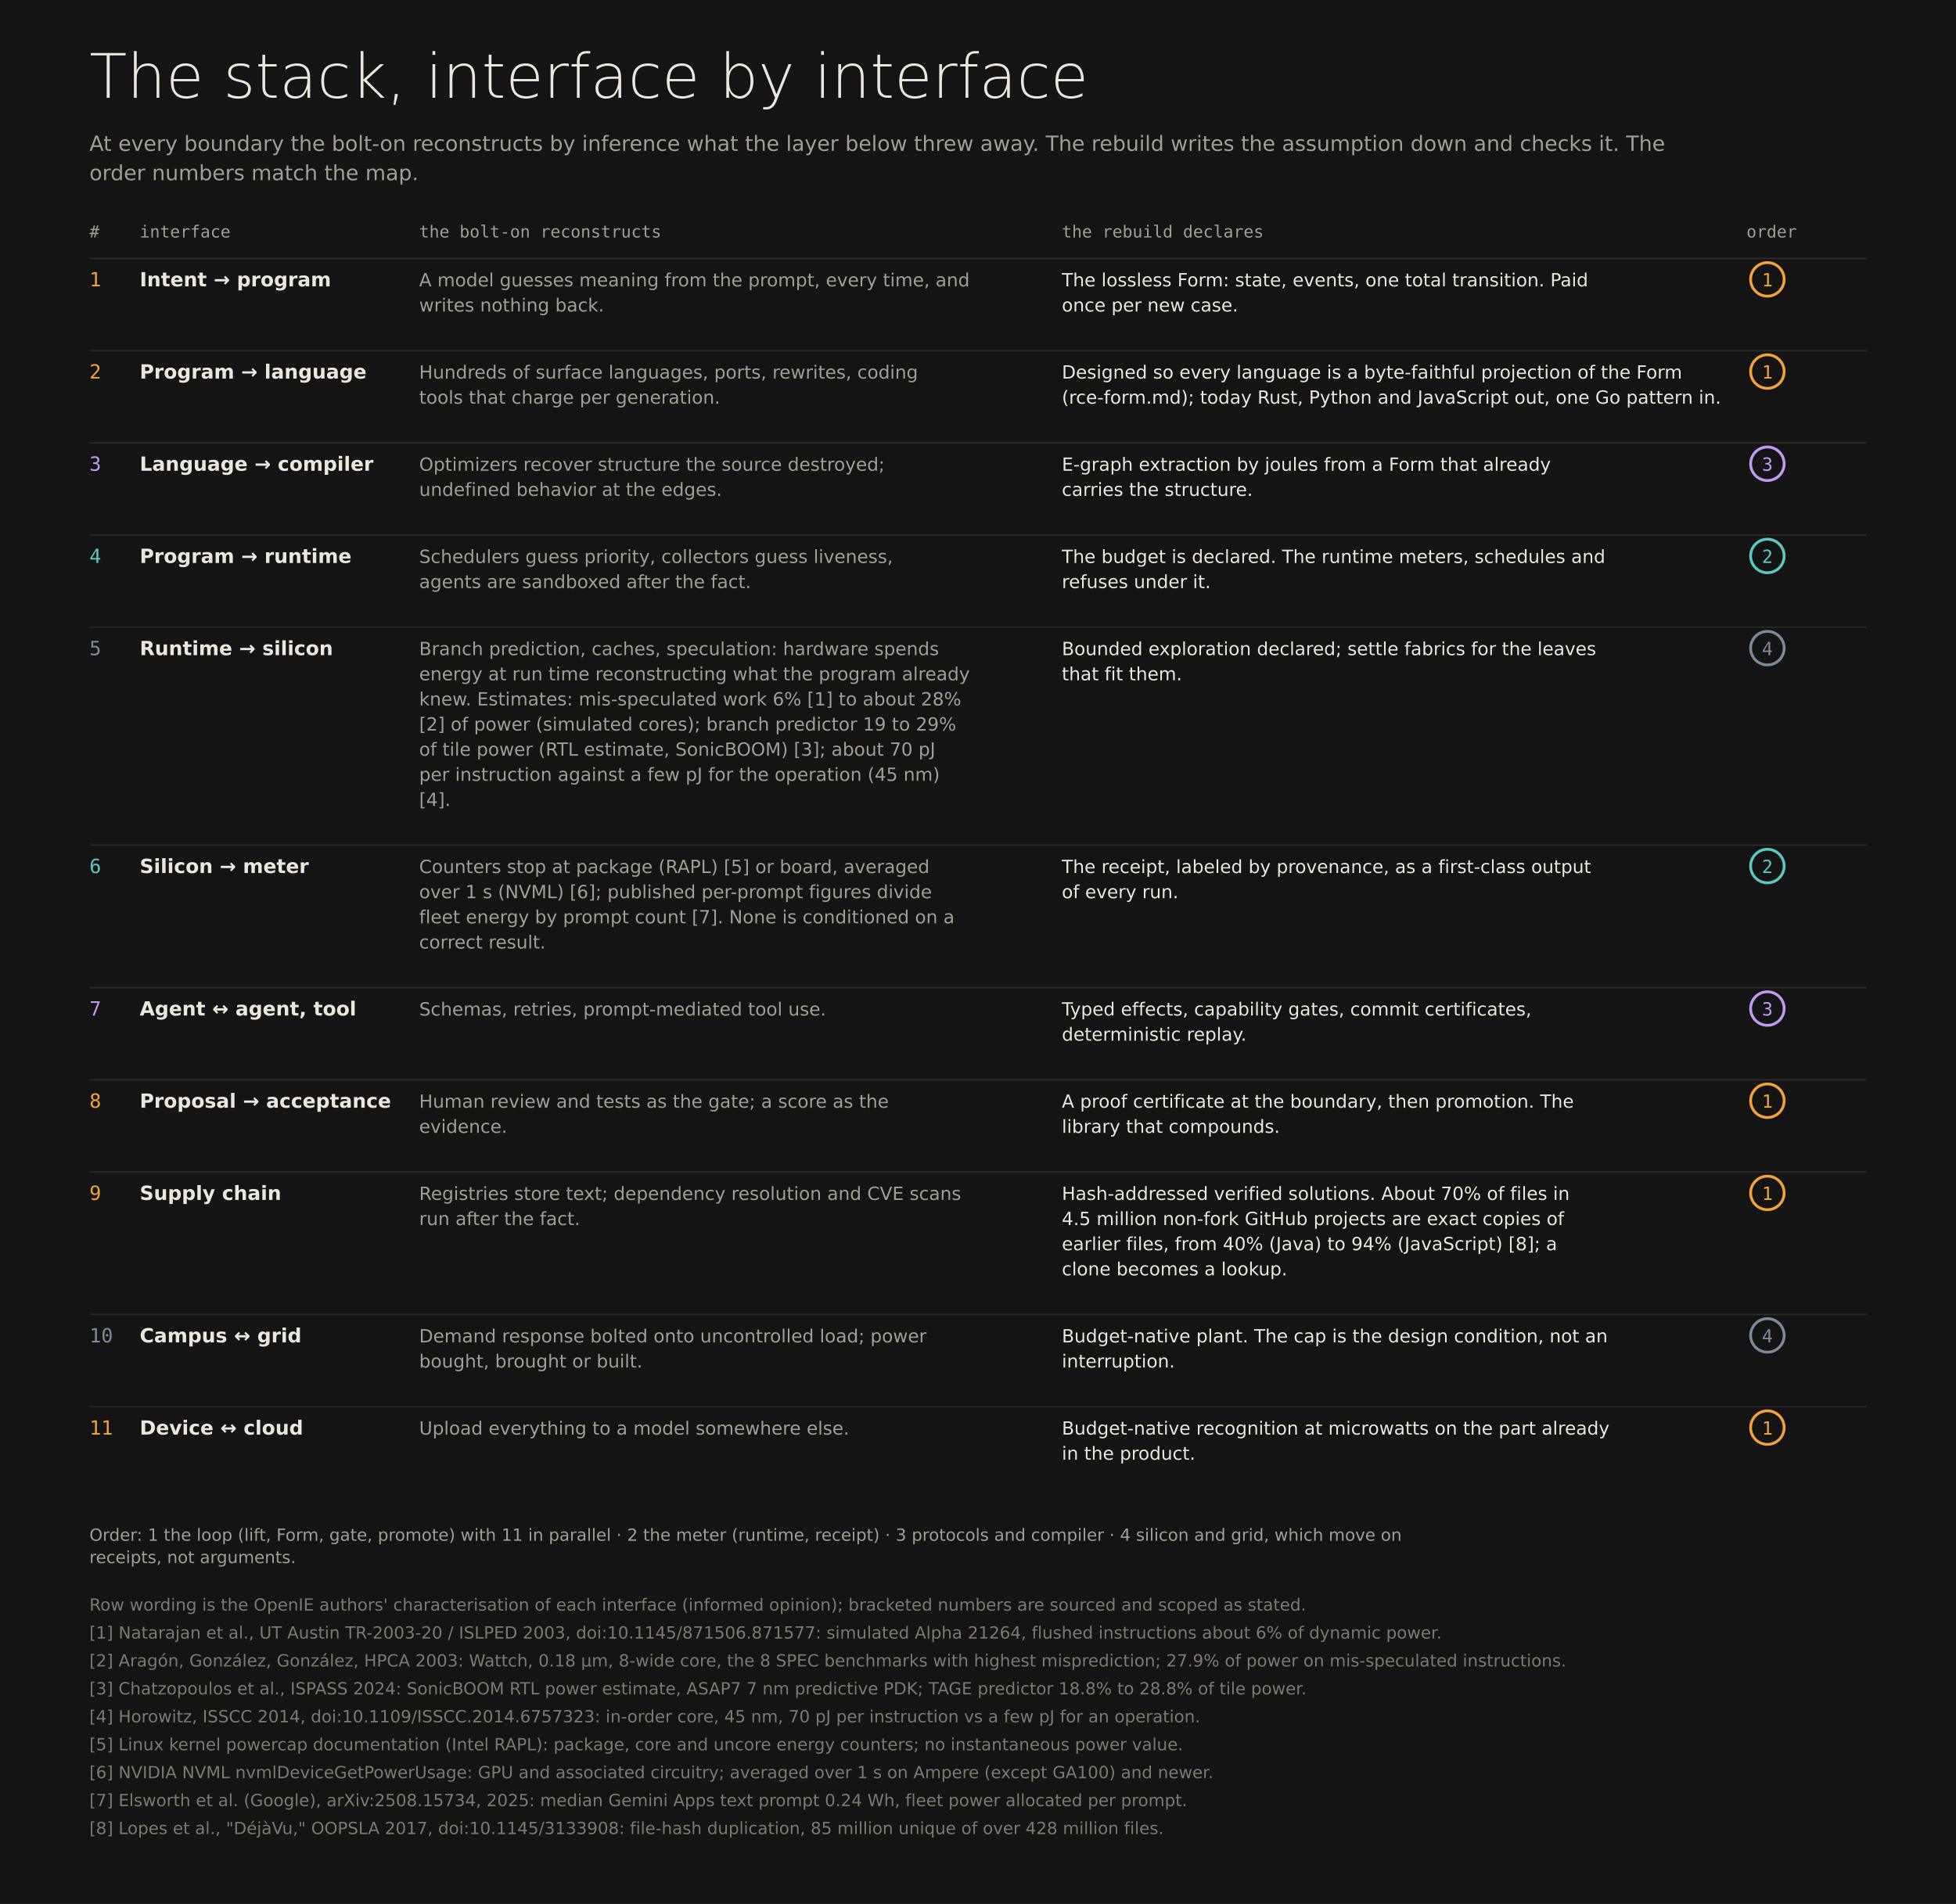
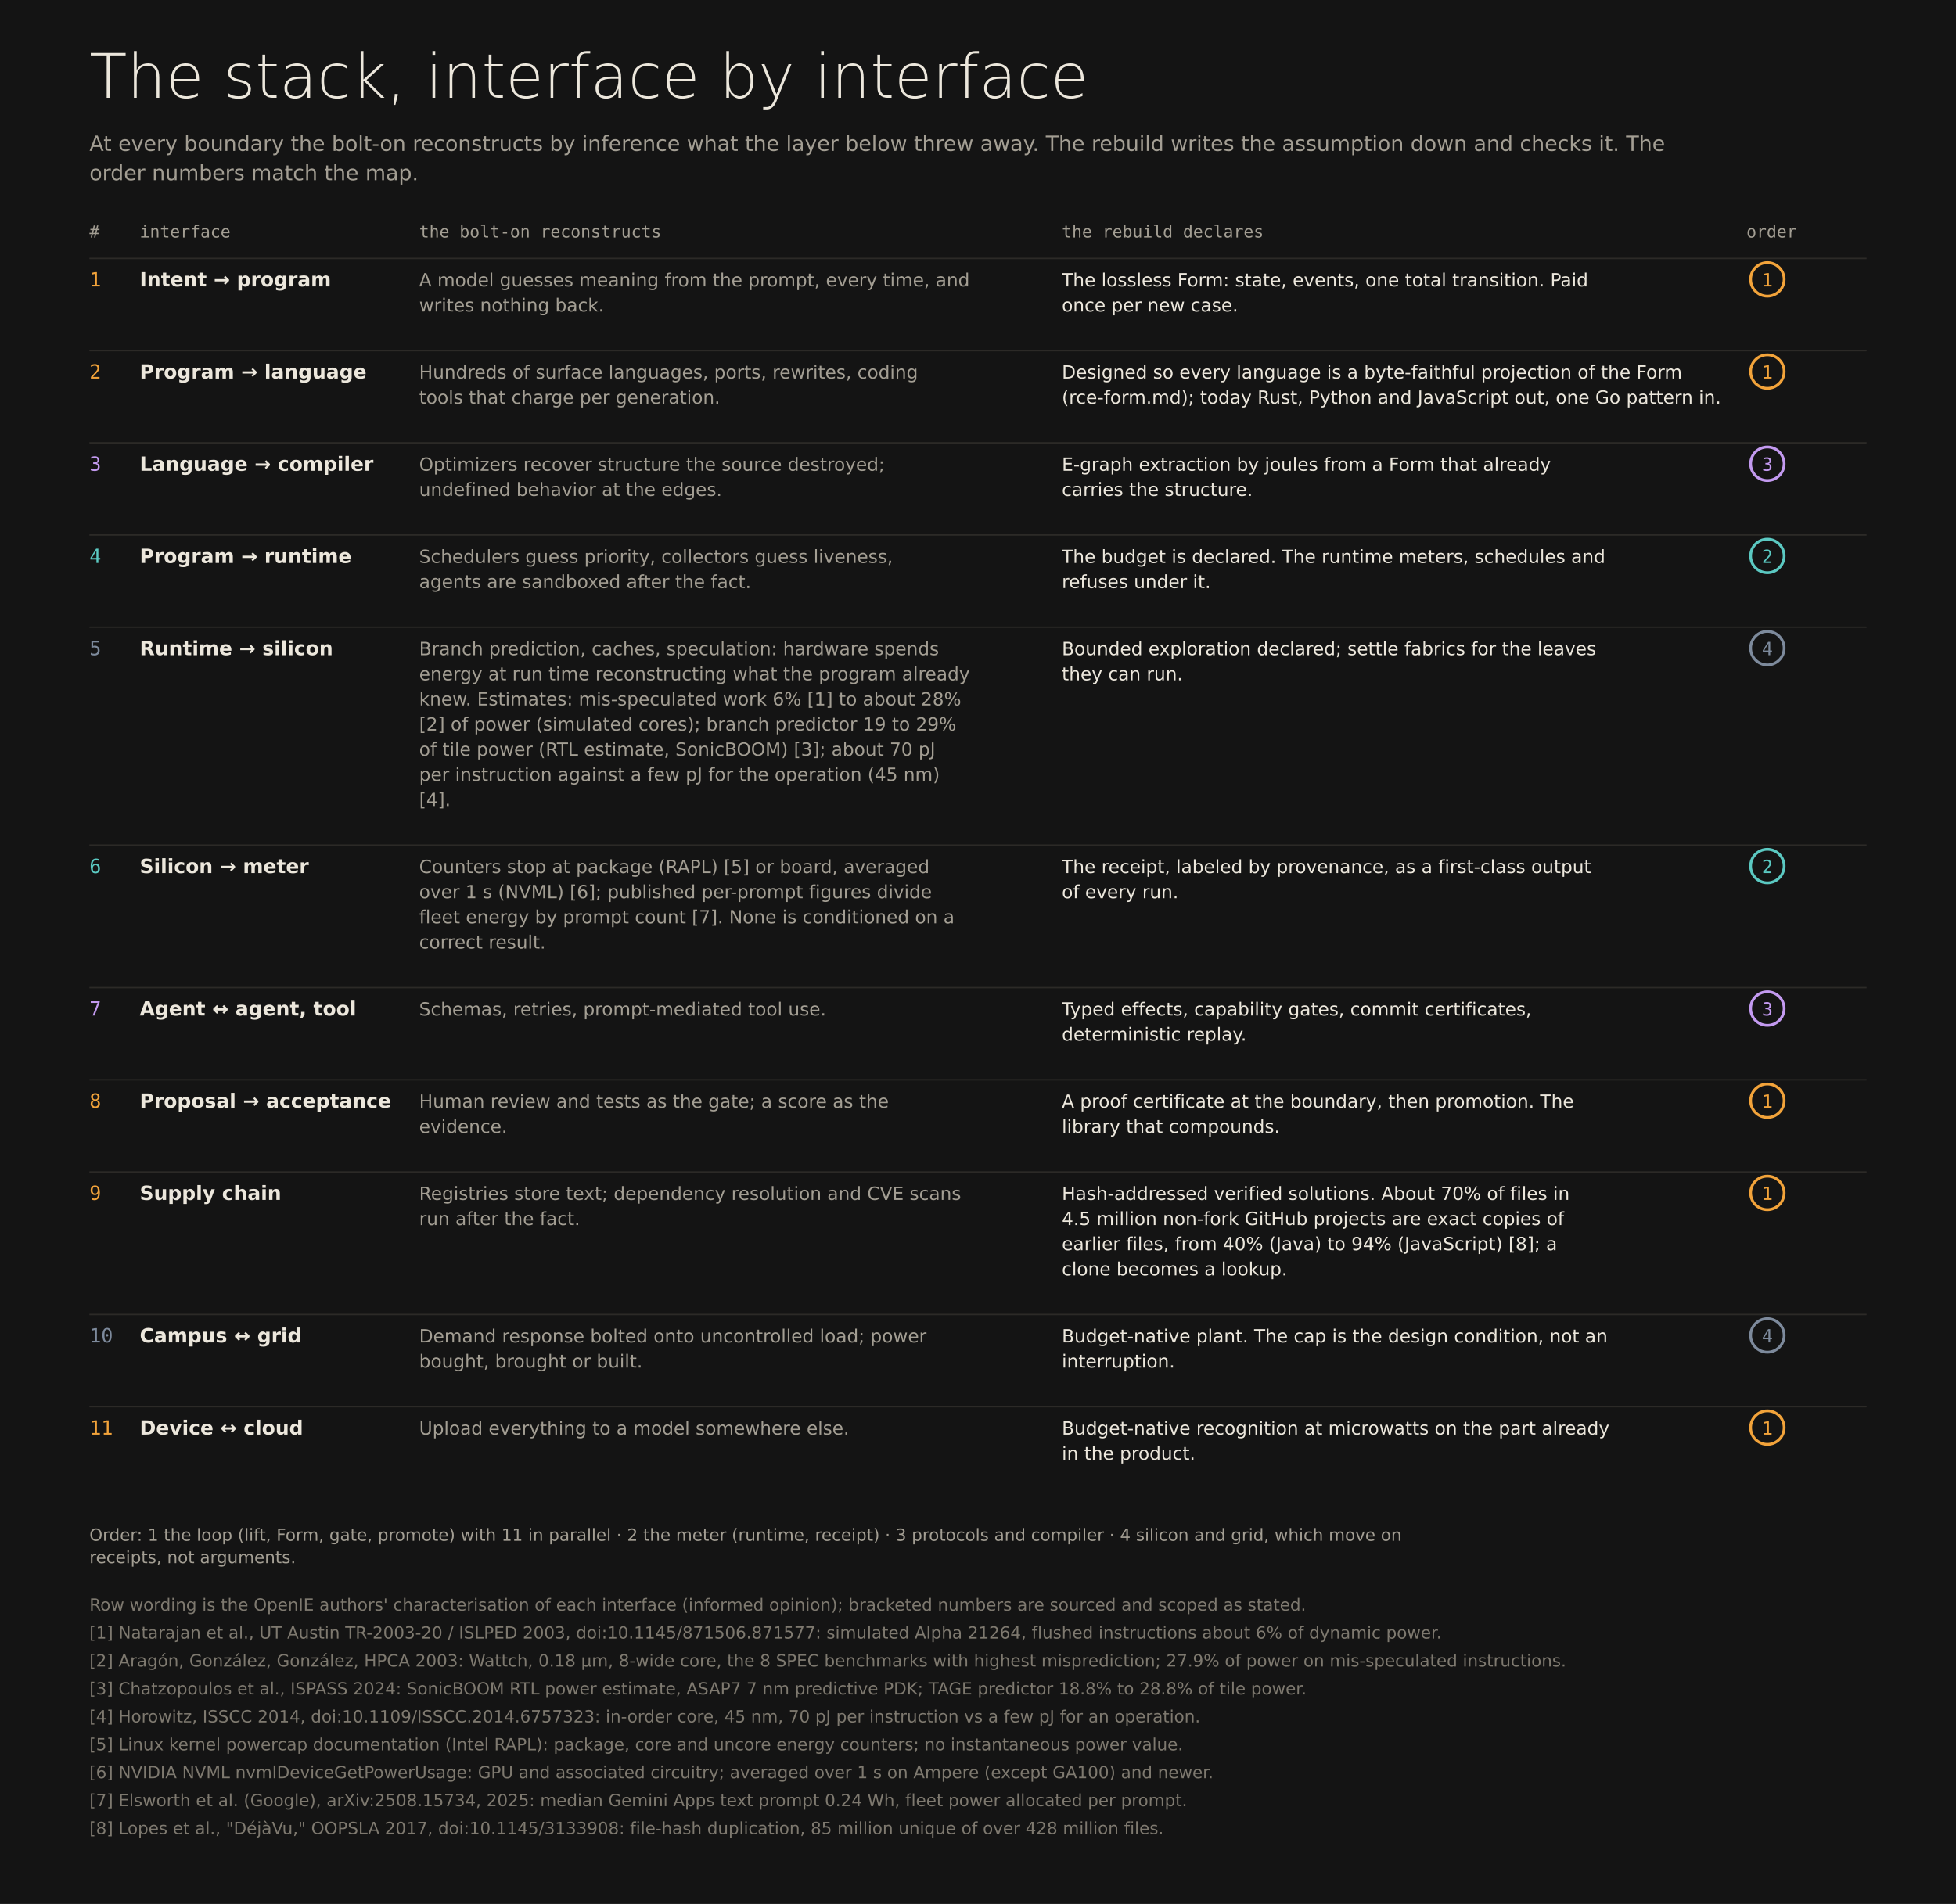
<svg xmlns="http://www.w3.org/2000/svg" width="1400" height="1363" viewBox="0 0 1400 1363" role="img" aria-labelledby="t d">
  <rect width="1400" height="1363" fill="#141414" />
  <text x="64" y="70" font-size="44" fill="#ECE7DC" text-anchor="start" font-weight="300" font-family="IBM Plex Sans, DejaVu Sans, sans-serif">
    <tspan x="64" dy="0">The stack, interface by interface</tspan>
  </text>
  <text x="64" y="108" font-size="15" fill="#A39E93" text-anchor="start" font-weight="normal" font-family="IBM Plex Sans, DejaVu Sans, sans-serif">
    <tspan x="64" dy="0">At every boundary the bolt-on reconstructs by inference what the layer below threw away. The rebuild writes the assumption down and checks it. The</tspan>
    <tspan x="64" dy="21">order numbers match the map.</tspan>
  </text>
  <text x="64" y="170" font-size="12" fill="#A39E93" text-anchor="start" font-weight="normal" font-family="IBM Plex Mono, DejaVu Sans Mono, monospace">
    <tspan x="64" dy="0">#</tspan>
  </text>
  <text x="100" y="170" font-size="12" fill="#A39E93" text-anchor="start" font-weight="normal" font-family="IBM Plex Mono, DejaVu Sans Mono, monospace">
    <tspan x="100" dy="0">interface</tspan>
  </text>
  <text x="300" y="170" font-size="12" fill="#A39E93" text-anchor="start" font-weight="normal" font-family="IBM Plex Mono, DejaVu Sans Mono, monospace">
    <tspan x="300" dy="0">the bolt-on reconstructs</tspan>
  </text>
  <text x="760" y="170" font-size="12" fill="#A39E93" text-anchor="start" font-weight="normal" font-family="IBM Plex Mono, DejaVu Sans Mono, monospace">
    <tspan x="760" dy="0">the rebuild declares</tspan>
  </text>
  <text x="1250" y="170" font-size="12" fill="#A39E93" text-anchor="start" font-weight="normal" font-family="IBM Plex Mono, DejaVu Sans Mono, monospace">
    <tspan x="1250" dy="0">order</tspan>
  </text>
  <line x1="64" y1="185" x2="1336" y2="185" stroke="#2C2A27" />
  <text x="64" y="205" font-size="14" fill="#F2A33A" text-anchor="start" font-weight="normal" font-family="IBM Plex Mono, DejaVu Sans Mono, monospace">
    <tspan x="64" dy="0">1</tspan>
  </text>
  <text x="100" y="205" font-size="14" fill="#ECE7DC" text-anchor="start" font-weight="bold" font-family="IBM Plex Sans, DejaVu Sans, sans-serif">
    <tspan x="100" dy="0">Intent → program</tspan>
  </text>
  <text x="300" y="205" font-size="13" fill="#A39E93" text-anchor="start" font-weight="normal" font-family="IBM Plex Sans, DejaVu Sans, sans-serif">
    <tspan x="300" dy="0">A model guesses meaning from the prompt, every time, and</tspan>
    <tspan x="300" dy="18">writes nothing back.</tspan>
  </text>
  <text x="760" y="205" font-size="13" fill="#ECE7DC" text-anchor="start" font-weight="normal" font-family="IBM Plex Sans, DejaVu Sans, sans-serif">
    <tspan x="760" dy="0">The lossless Form: state, events, one total transition. Paid</tspan>
    <tspan x="760" dy="18">once per new case.</tspan>
  </text>
  <circle cx="1265" cy="200" r="12" fill="none" stroke="#F2A33A" stroke-width="2" />
  <text x="1265" y="205" font-size="13" fill="#F2A33A" text-anchor="middle" font-weight="normal" font-family="IBM Plex Mono, DejaVu Sans Mono, monospace">
    <tspan x="1265" dy="0">1</tspan>
  </text>
  <line x1="64" y1="251" x2="1336" y2="251" stroke="#2C2A27" />
  <text x="64" y="271" font-size="14" fill="#F2A33A" text-anchor="start" font-weight="normal" font-family="IBM Plex Mono, DejaVu Sans Mono, monospace">
    <tspan x="64" dy="0">2</tspan>
  </text>
  <text x="100" y="271" font-size="14" fill="#ECE7DC" text-anchor="start" font-weight="bold" font-family="IBM Plex Sans, DejaVu Sans, sans-serif">
    <tspan x="100" dy="0">Program → language</tspan>
  </text>
  <text x="300" y="271" font-size="13" fill="#A39E93" text-anchor="start" font-weight="normal" font-family="IBM Plex Sans, DejaVu Sans, sans-serif">
    <tspan x="300" dy="0">Hundreds of surface languages, ports, rewrites, coding</tspan>
    <tspan x="300" dy="18">tools that charge per generation.</tspan>
  </text>
  <text x="760" y="271" font-size="13" fill="#ECE7DC" text-anchor="start" font-weight="normal" font-family="IBM Plex Sans, DejaVu Sans, sans-serif">
    <tspan x="760" dy="0">Designed so every language is a byte-faithful projection of the Form</tspan>
    <tspan x="760" dy="18">(rce-form.md); today Rust, Python and JavaScript out, one Go pattern in.</tspan>
  </text>
  <circle cx="1265" cy="266" r="12" fill="none" stroke="#F2A33A" stroke-width="2" />
  <text x="1265" y="271" font-size="13" fill="#F2A33A" text-anchor="middle" font-weight="normal" font-family="IBM Plex Mono, DejaVu Sans Mono, monospace">
    <tspan x="1265" dy="0">1</tspan>
  </text>
  <line x1="64" y1="317" x2="1336" y2="317" stroke="#2C2A27" />
  <text x="64" y="337" font-size="14" fill="#C39AF0" text-anchor="start" font-weight="normal" font-family="IBM Plex Mono, DejaVu Sans Mono, monospace">
    <tspan x="64" dy="0">3</tspan>
  </text>
  <text x="100" y="337" font-size="14" fill="#ECE7DC" text-anchor="start" font-weight="bold" font-family="IBM Plex Sans, DejaVu Sans, sans-serif">
    <tspan x="100" dy="0">Language → compiler</tspan>
  </text>
  <text x="300" y="337" font-size="13" fill="#A39E93" text-anchor="start" font-weight="normal" font-family="IBM Plex Sans, DejaVu Sans, sans-serif">
    <tspan x="300" dy="0">Optimizers recover structure the source destroyed;</tspan>
    <tspan x="300" dy="18">undefined behavior at the edges.</tspan>
  </text>
  <text x="760" y="337" font-size="13" fill="#ECE7DC" text-anchor="start" font-weight="normal" font-family="IBM Plex Sans, DejaVu Sans, sans-serif">
    <tspan x="760" dy="0">E-graph extraction by joules from a Form that already</tspan>
    <tspan x="760" dy="18">carries the structure.</tspan>
  </text>
  <circle cx="1265" cy="332" r="12" fill="none" stroke="#C39AF0" stroke-width="2" />
  <text x="1265" y="337" font-size="13" fill="#C39AF0" text-anchor="middle" font-weight="normal" font-family="IBM Plex Mono, DejaVu Sans Mono, monospace">
    <tspan x="1265" dy="0">3</tspan>
  </text>
  <line x1="64" y1="383" x2="1336" y2="383" stroke="#2C2A27" />
  <text x="64" y="403" font-size="14" fill="#5BC9C2" text-anchor="start" font-weight="normal" font-family="IBM Plex Mono, DejaVu Sans Mono, monospace">
    <tspan x="64" dy="0">4</tspan>
  </text>
  <text x="100" y="403" font-size="14" fill="#ECE7DC" text-anchor="start" font-weight="bold" font-family="IBM Plex Sans, DejaVu Sans, sans-serif">
    <tspan x="100" dy="0">Program → runtime</tspan>
  </text>
  <text x="300" y="403" font-size="13" fill="#A39E93" text-anchor="start" font-weight="normal" font-family="IBM Plex Sans, DejaVu Sans, sans-serif">
    <tspan x="300" dy="0">Schedulers guess priority, collectors guess liveness,</tspan>
    <tspan x="300" dy="18">agents are sandboxed after the fact.</tspan>
  </text>
  <text x="760" y="403" font-size="13" fill="#ECE7DC" text-anchor="start" font-weight="normal" font-family="IBM Plex Sans, DejaVu Sans, sans-serif">
    <tspan x="760" dy="0">The budget is declared. The runtime meters, schedules and</tspan>
    <tspan x="760" dy="18">refuses under it.</tspan>
  </text>
  <circle cx="1265" cy="398" r="12" fill="none" stroke="#5BC9C2" stroke-width="2" />
  <text x="1265" y="403" font-size="13" fill="#5BC9C2" text-anchor="middle" font-weight="normal" font-family="IBM Plex Mono, DejaVu Sans Mono, monospace">
    <tspan x="1265" dy="0">2</tspan>
  </text>
  <line x1="64" y1="449" x2="1336" y2="449" stroke="#2C2A27" />
  <text x="64" y="469" font-size="14" fill="#7D8A9C" text-anchor="start" font-weight="normal" font-family="IBM Plex Mono, DejaVu Sans Mono, monospace">
    <tspan x="64" dy="0">5</tspan>
  </text>
  <text x="100" y="469" font-size="14" fill="#ECE7DC" text-anchor="start" font-weight="bold" font-family="IBM Plex Sans, DejaVu Sans, sans-serif">
    <tspan x="100" dy="0">Runtime → silicon</tspan>
  </text>
  <text x="300" y="469" font-size="13" fill="#A39E93" text-anchor="start" font-weight="normal" font-family="IBM Plex Sans, DejaVu Sans, sans-serif">
    <tspan x="300" dy="0">Branch prediction, caches, speculation: hardware spends</tspan>
    <tspan x="300" dy="18">energy at run time reconstructing what the program already</tspan>
    <tspan x="300" dy="18">knew. Estimates: mis-speculated work 6% [1] to about 28%</tspan>
    <tspan x="300" dy="18">[2] of power (simulated cores); branch predictor 19 to 29%</tspan>
    <tspan x="300" dy="18">of tile power (RTL estimate, SonicBOOM) [3]; about 70 pJ</tspan>
    <tspan x="300" dy="18">per instruction against a few pJ for the operation (45 nm)</tspan>
    <tspan x="300" dy="18">[4].</tspan>
  </text>
  <text x="760" y="469" font-size="13" fill="#ECE7DC" text-anchor="start" font-weight="normal" font-family="IBM Plex Sans, DejaVu Sans, sans-serif">
    <tspan x="760" dy="0">Bounded exploration declared; settle fabrics for the leaves</tspan>
-     <tspan x="760" dy="18">that fit them.</tspan>
+     <tspan x="760" dy="18">they can run.</tspan>
  </text>
  <circle cx="1265" cy="464" r="12" fill="none" stroke="#7D8A9C" stroke-width="2" />
  <text x="1265" y="469" font-size="13" fill="#7D8A9C" text-anchor="middle" font-weight="normal" font-family="IBM Plex Mono, DejaVu Sans Mono, monospace">
    <tspan x="1265" dy="0">4</tspan>
  </text>
  <line x1="64" y1="605" x2="1336" y2="605" stroke="#2C2A27" />
  <text x="64" y="625" font-size="14" fill="#5BC9C2" text-anchor="start" font-weight="normal" font-family="IBM Plex Mono, DejaVu Sans Mono, monospace">
    <tspan x="64" dy="0">6</tspan>
  </text>
  <text x="100" y="625" font-size="14" fill="#ECE7DC" text-anchor="start" font-weight="bold" font-family="IBM Plex Sans, DejaVu Sans, sans-serif">
    <tspan x="100" dy="0">Silicon → meter</tspan>
  </text>
  <text x="300" y="625" font-size="13" fill="#A39E93" text-anchor="start" font-weight="normal" font-family="IBM Plex Sans, DejaVu Sans, sans-serif">
    <tspan x="300" dy="0">Counters stop at package (RAPL) [5] or board, averaged</tspan>
    <tspan x="300" dy="18">over 1 s (NVML) [6]; published per-prompt figures divide</tspan>
    <tspan x="300" dy="18">fleet energy by prompt count [7]. None is conditioned on a</tspan>
    <tspan x="300" dy="18">correct result.</tspan>
  </text>
  <text x="760" y="625" font-size="13" fill="#ECE7DC" text-anchor="start" font-weight="normal" font-family="IBM Plex Sans, DejaVu Sans, sans-serif">
    <tspan x="760" dy="0">The receipt, labeled by provenance, as a first-class output</tspan>
    <tspan x="760" dy="18">of every run.</tspan>
  </text>
  <circle cx="1265" cy="620" r="12" fill="none" stroke="#5BC9C2" stroke-width="2" />
  <text x="1265" y="625" font-size="13" fill="#5BC9C2" text-anchor="middle" font-weight="normal" font-family="IBM Plex Mono, DejaVu Sans Mono, monospace">
    <tspan x="1265" dy="0">2</tspan>
  </text>
  <line x1="64" y1="707" x2="1336" y2="707" stroke="#2C2A27" />
  <text x="64" y="727" font-size="14" fill="#C39AF0" text-anchor="start" font-weight="normal" font-family="IBM Plex Mono, DejaVu Sans Mono, monospace">
    <tspan x="64" dy="0">7</tspan>
  </text>
  <text x="100" y="727" font-size="14" fill="#ECE7DC" text-anchor="start" font-weight="bold" font-family="IBM Plex Sans, DejaVu Sans, sans-serif">
    <tspan x="100" dy="0">Agent ↔ agent, tool</tspan>
  </text>
  <text x="300" y="727" font-size="13" fill="#A39E93" text-anchor="start" font-weight="normal" font-family="IBM Plex Sans, DejaVu Sans, sans-serif">
    <tspan x="300" dy="0">Schemas, retries, prompt-mediated tool use.</tspan>
  </text>
  <text x="760" y="727" font-size="13" fill="#ECE7DC" text-anchor="start" font-weight="normal" font-family="IBM Plex Sans, DejaVu Sans, sans-serif">
    <tspan x="760" dy="0">Typed effects, capability gates, commit certificates,</tspan>
    <tspan x="760" dy="18">deterministic replay.</tspan>
  </text>
  <circle cx="1265" cy="722" r="12" fill="none" stroke="#C39AF0" stroke-width="2" />
  <text x="1265" y="727" font-size="13" fill="#C39AF0" text-anchor="middle" font-weight="normal" font-family="IBM Plex Mono, DejaVu Sans Mono, monospace">
    <tspan x="1265" dy="0">3</tspan>
  </text>
  <line x1="64" y1="773" x2="1336" y2="773" stroke="#2C2A27" />
  <text x="64" y="793" font-size="14" fill="#F2A33A" text-anchor="start" font-weight="normal" font-family="IBM Plex Mono, DejaVu Sans Mono, monospace">
    <tspan x="64" dy="0">8</tspan>
  </text>
  <text x="100" y="793" font-size="14" fill="#ECE7DC" text-anchor="start" font-weight="bold" font-family="IBM Plex Sans, DejaVu Sans, sans-serif">
    <tspan x="100" dy="0">Proposal → acceptance</tspan>
  </text>
  <text x="300" y="793" font-size="13" fill="#A39E93" text-anchor="start" font-weight="normal" font-family="IBM Plex Sans, DejaVu Sans, sans-serif">
    <tspan x="300" dy="0">Human review and tests as the gate; a score as the</tspan>
    <tspan x="300" dy="18">evidence.</tspan>
  </text>
  <text x="760" y="793" font-size="13" fill="#ECE7DC" text-anchor="start" font-weight="normal" font-family="IBM Plex Sans, DejaVu Sans, sans-serif">
    <tspan x="760" dy="0">A proof certificate at the boundary, then promotion. The</tspan>
    <tspan x="760" dy="18">library that compounds.</tspan>
  </text>
  <circle cx="1265" cy="788" r="12" fill="none" stroke="#F2A33A" stroke-width="2" />
  <text x="1265" y="793" font-size="13" fill="#F2A33A" text-anchor="middle" font-weight="normal" font-family="IBM Plex Mono, DejaVu Sans Mono, monospace">
    <tspan x="1265" dy="0">1</tspan>
  </text>
  <line x1="64" y1="839" x2="1336" y2="839" stroke="#2C2A27" />
  <text x="64" y="859" font-size="14" fill="#F2A33A" text-anchor="start" font-weight="normal" font-family="IBM Plex Mono, DejaVu Sans Mono, monospace">
    <tspan x="64" dy="0">9</tspan>
  </text>
  <text x="100" y="859" font-size="14" fill="#ECE7DC" text-anchor="start" font-weight="bold" font-family="IBM Plex Sans, DejaVu Sans, sans-serif">
    <tspan x="100" dy="0">Supply chain</tspan>
  </text>
  <text x="300" y="859" font-size="13" fill="#A39E93" text-anchor="start" font-weight="normal" font-family="IBM Plex Sans, DejaVu Sans, sans-serif">
    <tspan x="300" dy="0">Registries store text; dependency resolution and CVE scans</tspan>
    <tspan x="300" dy="18">run after the fact.</tspan>
  </text>
  <text x="760" y="859" font-size="13" fill="#ECE7DC" text-anchor="start" font-weight="normal" font-family="IBM Plex Sans, DejaVu Sans, sans-serif">
    <tspan x="760" dy="0">Hash-addressed verified solutions. About 70% of files in</tspan>
    <tspan x="760" dy="18">4.5 million non-fork GitHub projects are exact copies of</tspan>
    <tspan x="760" dy="18">earlier files, from 40% (Java) to 94% (JavaScript) [8]; a</tspan>
    <tspan x="760" dy="18">clone becomes a lookup.</tspan>
  </text>
  <circle cx="1265" cy="854" r="12" fill="none" stroke="#F2A33A" stroke-width="2" />
  <text x="1265" y="859" font-size="13" fill="#F2A33A" text-anchor="middle" font-weight="normal" font-family="IBM Plex Mono, DejaVu Sans Mono, monospace">
    <tspan x="1265" dy="0">1</tspan>
  </text>
  <line x1="64" y1="941" x2="1336" y2="941" stroke="#2C2A27" />
  <text x="64" y="961" font-size="14" fill="#7D8A9C" text-anchor="start" font-weight="normal" font-family="IBM Plex Mono, DejaVu Sans Mono, monospace">
    <tspan x="64" dy="0">10</tspan>
  </text>
  <text x="100" y="961" font-size="14" fill="#ECE7DC" text-anchor="start" font-weight="bold" font-family="IBM Plex Sans, DejaVu Sans, sans-serif">
    <tspan x="100" dy="0">Campus ↔ grid</tspan>
  </text>
  <text x="300" y="961" font-size="13" fill="#A39E93" text-anchor="start" font-weight="normal" font-family="IBM Plex Sans, DejaVu Sans, sans-serif">
    <tspan x="300" dy="0">Demand response bolted onto uncontrolled load; power</tspan>
    <tspan x="300" dy="18">bought, brought or built.</tspan>
  </text>
  <text x="760" y="961" font-size="13" fill="#ECE7DC" text-anchor="start" font-weight="normal" font-family="IBM Plex Sans, DejaVu Sans, sans-serif">
    <tspan x="760" dy="0">Budget-native plant. The cap is the design condition, not an</tspan>
    <tspan x="760" dy="18">interruption.</tspan>
  </text>
  <circle cx="1265" cy="956" r="12" fill="none" stroke="#7D8A9C" stroke-width="2" />
  <text x="1265" y="961" font-size="13" fill="#7D8A9C" text-anchor="middle" font-weight="normal" font-family="IBM Plex Mono, DejaVu Sans Mono, monospace">
    <tspan x="1265" dy="0">4</tspan>
  </text>
  <line x1="64" y1="1007" x2="1336" y2="1007" stroke="#2C2A27" />
  <text x="64" y="1027" font-size="14" fill="#F2A33A" text-anchor="start" font-weight="normal" font-family="IBM Plex Mono, DejaVu Sans Mono, monospace">
    <tspan x="64" dy="0">11</tspan>
  </text>
  <text x="100" y="1027" font-size="14" fill="#ECE7DC" text-anchor="start" font-weight="bold" font-family="IBM Plex Sans, DejaVu Sans, sans-serif">
    <tspan x="100" dy="0">Device ↔ cloud</tspan>
  </text>
  <text x="300" y="1027" font-size="13" fill="#A39E93" text-anchor="start" font-weight="normal" font-family="IBM Plex Sans, DejaVu Sans, sans-serif">
    <tspan x="300" dy="0">Upload everything to a model somewhere else.</tspan>
  </text>
  <text x="760" y="1027" font-size="13" fill="#ECE7DC" text-anchor="start" font-weight="normal" font-family="IBM Plex Sans, DejaVu Sans, sans-serif">
    <tspan x="760" dy="0">Budget-native recognition at microwatts on the part already</tspan>
    <tspan x="760" dy="18">in the product.</tspan>
  </text>
  <circle cx="1265" cy="1022" r="12" fill="none" stroke="#F2A33A" stroke-width="2" />
  <text x="1265" y="1027" font-size="13" fill="#F2A33A" text-anchor="middle" font-weight="normal" font-family="IBM Plex Mono, DejaVu Sans Mono, monospace">
    <tspan x="1265" dy="0">1</tspan>
  </text>
  <text x="64" y="1103" font-size="12" fill="#A39E93" text-anchor="start" font-weight="normal" font-family="IBM Plex Sans, DejaVu Sans, sans-serif">
    <tspan x="64" dy="0">Order: 1 the loop (lift, Form, gate, promote) with 11 in parallel · 2 the meter (runtime, receipt) · 3 protocols and compiler · 4 silicon and grid, which move on</tspan>
    <tspan x="64" dy="16">receipts, not arguments.</tspan>
  </text>
  <text x="64" y="1153" font-size="12" fill="#7E796F" text-anchor="start" font-weight="normal" font-family="IBM Plex Sans, DejaVu Sans, sans-serif">
    <tspan x="64" dy="0">Row wording is the OpenIE authors' characterisation of each interface (informed opinion); bracketed numbers are sourced and scoped as stated.</tspan>
  </text>
  <text x="64" y="1173" font-size="12" fill="#7E796F" text-anchor="start" font-weight="normal" font-family="IBM Plex Sans, DejaVu Sans, sans-serif">
    <tspan x="64" dy="0">[1] Natarajan et al., UT Austin TR-2003-20 / ISLPED 2003, doi:10.1145/871506.871577: simulated Alpha 21264, flushed instructions about 6% of dynamic power.</tspan>
  </text>
  <text x="64" y="1193" font-size="12" fill="#7E796F" text-anchor="start" font-weight="normal" font-family="IBM Plex Sans, DejaVu Sans, sans-serif">
    <tspan x="64" dy="0">[2] Aragón, González, González, HPCA 2003: Wattch, 0.18 µm, 8-wide core, the 8 SPEC benchmarks with highest misprediction; 27.9% of power on mis-speculated instructions.</tspan>
  </text>
  <text x="64" y="1213" font-size="12" fill="#7E796F" text-anchor="start" font-weight="normal" font-family="IBM Plex Sans, DejaVu Sans, sans-serif">
    <tspan x="64" dy="0">[3] Chatzopoulos et al., ISPASS 2024: SonicBOOM RTL power estimate, ASAP7 7 nm predictive PDK; TAGE predictor 18.8% to 28.8% of tile power.</tspan>
  </text>
  <text x="64" y="1233" font-size="12" fill="#7E796F" text-anchor="start" font-weight="normal" font-family="IBM Plex Sans, DejaVu Sans, sans-serif">
    <tspan x="64" dy="0">[4] Horowitz, ISSCC 2014, doi:10.1109/ISSCC.2014.6757323: in-order core, 45 nm, 70 pJ per instruction vs a few pJ for an operation.</tspan>
  </text>
  <text x="64" y="1253" font-size="12" fill="#7E796F" text-anchor="start" font-weight="normal" font-family="IBM Plex Sans, DejaVu Sans, sans-serif">
    <tspan x="64" dy="0">[5] Linux kernel powercap documentation (Intel RAPL): package, core and uncore energy counters; no instantaneous power value.</tspan>
  </text>
  <text x="64" y="1273" font-size="12" fill="#7E796F" text-anchor="start" font-weight="normal" font-family="IBM Plex Sans, DejaVu Sans, sans-serif">
    <tspan x="64" dy="0">[6] NVIDIA NVML nvmlDeviceGetPowerUsage: GPU and associated circuitry; averaged over 1 s on Ampere (except GA100) and newer.</tspan>
  </text>
  <text x="64" y="1293" font-size="12" fill="#7E796F" text-anchor="start" font-weight="normal" font-family="IBM Plex Sans, DejaVu Sans, sans-serif">
    <tspan x="64" dy="0">[7] Elsworth et al. (Google), arXiv:2508.15734, 2025: median Gemini Apps text prompt 0.24 Wh, fleet power allocated per prompt.</tspan>
  </text>
  <text x="64" y="1313" font-size="12" fill="#7E796F" text-anchor="start" font-weight="normal" font-family="IBM Plex Sans, DejaVu Sans, sans-serif">
    <tspan x="64" dy="0">[8] Lopes et al., "DéjàVu," OOPSLA 2017, doi:10.1145/3133908: file-hash duplication, 85 million unique of over 428 million files.</tspan>
  </text>
</svg>
